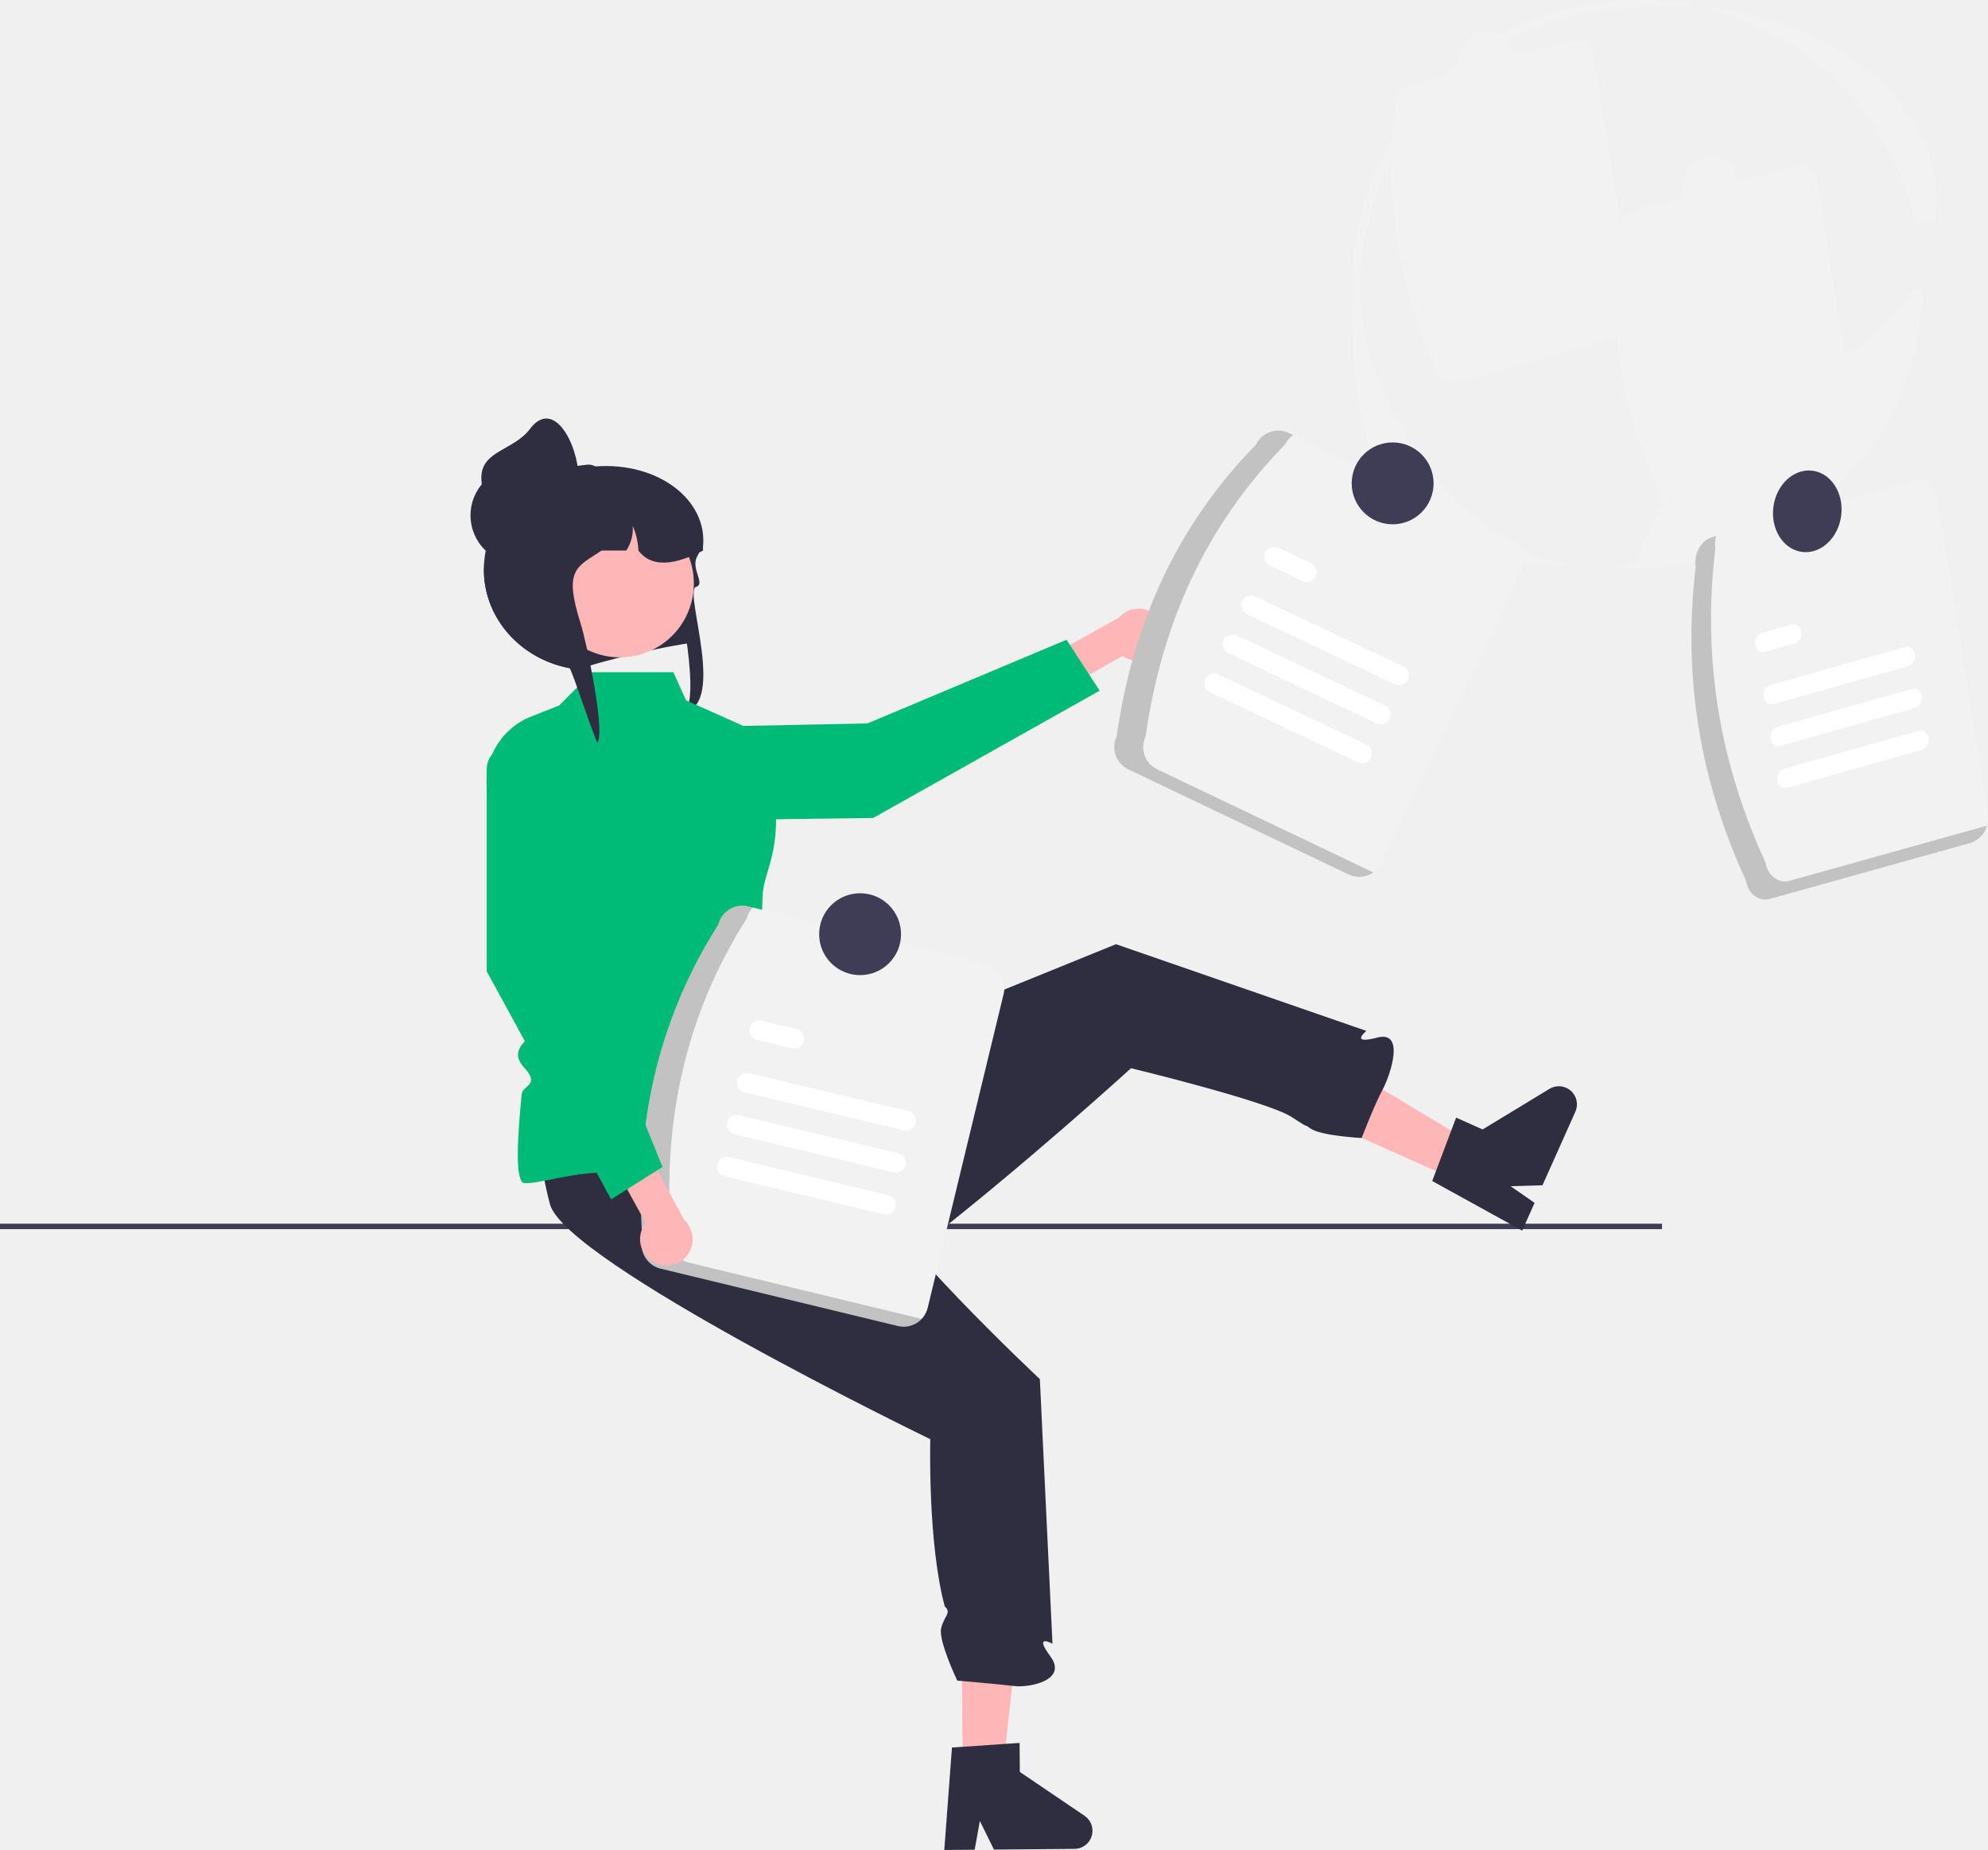
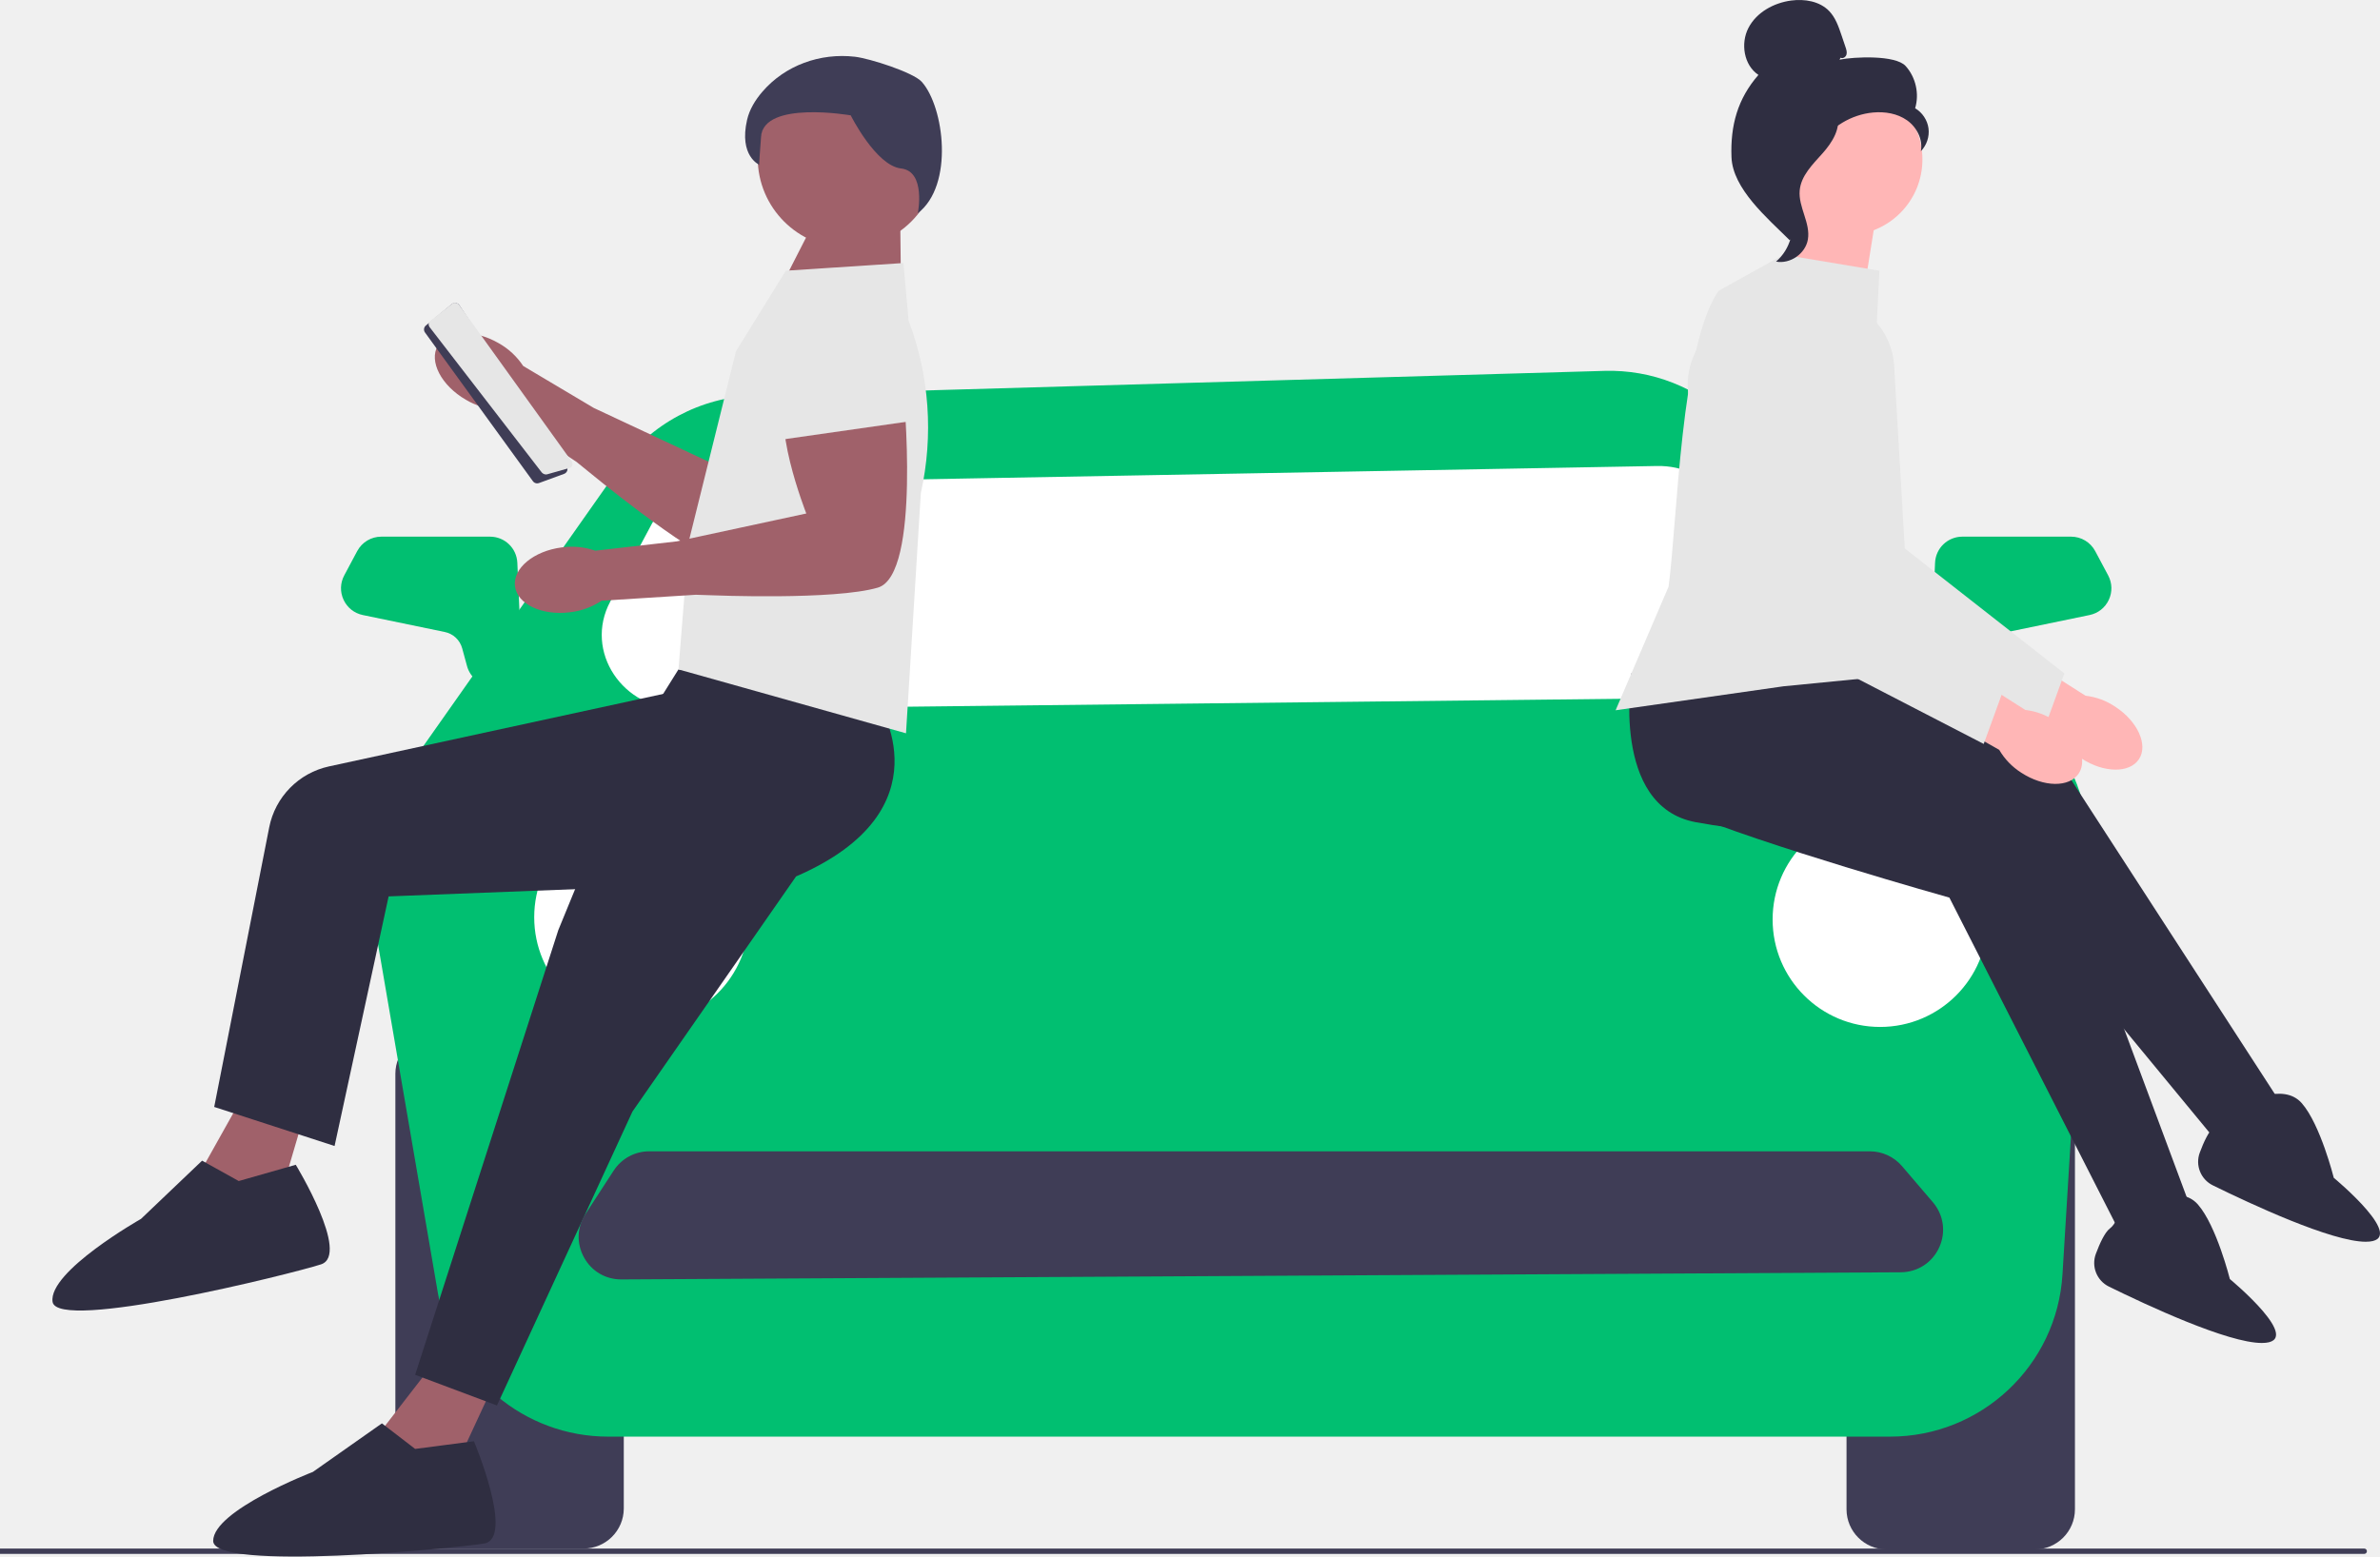
- <svg xmlns="http://www.w3.org/2000/svg" data-name="Layer 1" width="735.165" height="684.285" viewBox="0 0 735.165 684.285">
-   <path d="M940.795,190h7.301c5.593-42.939-37.441-75.546-86.799-79.526A105.837,105.837,0,0,1,940.795,190Z" transform="translate(-232.4177 -107.8573)" fill="#f2f2f2" />
-   <path d="M827.188,318.111q-6.197-.076-11.875-.418A50.575,50.575,0,0,0,827.188,318.111Z" transform="translate(-232.4177 -107.8573)" fill="#f2f2f2" />
-   <path d="M735.324,213.348c.953-56.559,46.021-102.588,102.588-102.588a125.181,125.181,0,0,1,23.384-.286,105.523,105.523,0,0,0-128.875,102.874c0,53.63,1.919,99.385,82.892,104.345C774.289,311.462,734.576,257.759,735.324,213.348Z" transform="translate(-232.4177 -107.8573)" fill="#f2f2f2" />
-   <path d="M939.585,215c-18.543,31.723-91.452,54.987-101.673,100.937a46.801,46.801,0,0,1-10.725,2.174c3.36.041,6.825.028,10.427-.055,57.615,0,104.874-45.662,105.767-103.056Z" transform="translate(-232.4177 -107.8573)" fill="#f2f2f2" />
-   <path d="M846.191,290.437c-13.484-29.251-19.388-60.775-15.253-95.312-.639-4.018,1.601-8.044,5.006-9l61.045-17.055c3.407-.947,6.688,1.537,7.335,5.552l15.253,95.312c.639,4.018-1.601,8.044-5.006,9l-61.045,17.055C850.12,296.936,846.838,294.453,846.191,290.437Z" transform="translate(-232.4177 -107.8573)" fill="#f2f2f2" />
-   <ellipse cx="864.812" cy="178.285" rx="12.433" ry="10.378" transform="translate(344.761 905.2641) rotate(-82.63777)" fill="#f2f2f2" />
-   <path d="M763.471,243.827c-13.484-29.251-19.388-60.775-15.253-95.312-.639-4.018,1.601-8.044,5.006-9l61.045-17.055c3.407-.947,6.688,1.537,7.335,5.552l15.253,95.312c.639,4.018-1.601,8.044-5.006,9l-61.045,17.055C767.399,250.327,764.117,247.843,763.471,243.827Z" transform="translate(-232.4177 -107.8573)" fill="#f2f2f2" />
-   <ellipse cx="782.092" cy="131.675" rx="12.433" ry="10.378" transform="translate(318.866 782.5882) rotate(-82.63777)" fill="#f2f2f2" />
-   <rect y="452.637" width="614.606" height="2" fill="#3f3d56" />
-   <path d="M482.418,324.495c-.725-2.538,9.411,20.72,7,21-10.983,1.26-35.319,6.94-42.968,10-.345-.04-.689-.08-1.023-.13-.821-.09-1.621-.22-2.411-.37-17.811-3.37-31.286-18-31.651-35.66-.02-.25-.02-.51-.02-.76a33.48,33.48,0,0,1,.193-3.65,34.333,34.333,0,0,1,.861-4.91l-.041-.01c-7.092-6.66-4.103-19.01,4.934-24.22a32.551,32.551,0,0,1,12.786-4.15,34.279,34.279,0,0,1,3.678-.2h11.54a53.631,53.631,0,0,1,7.244-1.05h.02c23.232-1.77,41.55,12.39,39.837,29.62-.01.02-.03.04-.041.06-.496.74-.932,1.44-1.317,2.11-.375.63-.689,1.23-.962,1.8-2.118,4.4,3.326,9.937-.284,10.97-4.8,1.374,12.625,46.55-6.375,46.55C492.66,374.122,484.418,331.495,482.418,324.495Z" transform="translate(-232.4177 -107.8573)" fill="#2f2e41" />
-   <polygon points="356.007 653.298 370.991 653.171 377.622 594.033 355.51 594.219 356.007 653.298" fill="#ffb6b6" />
-   <path d="M636.417,784.981a6.707,6.707,0,0,1-6.641,6.757l-29.79.249-5.215-10.571-1.915,10.625-11.24.102,2.838-37.895,3.911-.26,15.951-1.1,5.146-.345.09,10.722,23.93,16.231A6.696,6.696,0,0,1,636.417,784.981Z" transform="translate(-232.4177 -107.8573)" fill="#2f2e41" />
-   <path d="M607.418,731.495c-5.96-.72-21-2-21-2s-7.1-14.82-5.95-19.43c1.13-4.63,3.95-5.57,1.33-7.99-6.38-23.58-5.36-61.88-5.36-61.88s-34.34-16.63-69.11-35.88c-33.99-18.83-68.39-40.16-71.5-50.91a136.945,136.945,0,0,1-4.12-23.47c-.52-5.2-.84-10.3-1.04-14.87-.47-10.46-.28-18.19-.28-18.19l43.33-.72,28.7-.66h3v5l7.54,12.82s13.03,15.15,11.5,16.56c-1.85,1.71-1.29,3.23,5.28,4.47a21.362,21.362,0,0,0,5.66.23c10.61-.81,15.05,5.26,15.31,6.59,1.78,9.39,19.63,29.79,36.35,47.2h.01c15.43,16.08,29.89,29.6,29.89,29.6l.82,17.25,3.85,80.65s-7.22-4.04-.77,4.67C627.308,729.255,613.378,732.205,607.418,731.495Z" transform="translate(-232.4177 -107.8573)" fill="#2f2e41" />
-   <polygon points="537.561 436.107 543.678 422.427 492.655 391.8 483.627 411.987 537.561 436.107" fill="#ffb6b6" />
-   <path d="M811.607,510.229a6.707,6.707,0,0,1,3.383,8.85l-12.164,27.194-11.782.346,8.866,6.161-4.582,10.264-33.281-18.342,1.39-3.665,5.634-14.963,1.827-4.823,9.788,4.377,24.713-15.011A6.696,6.696,0,0,1,811.607,510.229Z" transform="translate(-232.4177 -107.8573)" fill="#2f2e41" />
-   <path d="M743.733,510.855c-.035.078-.077.149-.112.213-2.788,5.117-7.363,16.956-7.648,17.686a.109.109,0,0,0-.014.042s-15.095-.778-18.953-3.546c-3.865-2.789,1.984,1.62-6.929-4.211-4.609-3.032-20.395-7.765-34.534-11.632-13.155-3.598-24.876-6.427-24.876-6.427s-10.361,9.43-25.373,22.462l-.007.007c-13.943,12.077-31.91,27.264-49.322,40.863-37.278,10.965-76.624,20.465-86.459,15.127a136.945,136.945,0,0,1-19.598-13.554l10.128-26.548L506.821,513.288l28.195-11.457,11.03-4.485,15.445-6.268,83.62-33.975,92.603,32.075s-6.45,5.211,4.047,2.462C752.117,488.936,746.646,505.37,743.733,510.855Z" transform="translate(-232.4177 -107.8573)" fill="#2f2e41" />
-   <path d="M451.418,356.495h30l4.723,10.426,20.091,8.952A18.26,18.26,0,0,1,516.629,388.649c7.234,33.071-1.917,39.943-2.211,50.846-1,37-6.153,44.36-5.576,53.494.172,2.734,1.841,13.542,7.209,12.524s2.474,3.255,3.745,4.916c1.098,1.435,6.87-.469,3.247,4.298s11.868,17.768,2.376,17.768c-18,0-54,9-68,9s-24.819,4.151-31,4c-3.767-.092-2.589-17.659-1.084-32.872.341-3.445,6.956-3.355,1.02-9.742s1.051-9.706,1.064-11.387c.013-1.786,3.365-6.284-.817-13.642s-.327-4.313-.509-6.624c-1.4-17.805-3.406-40.507-3.406-40.507l-8.844-24.89a26.041,26.041,0,0,1,14.982-32.943l10.374-4.092Z" transform="translate(-232.4177 -107.8573)" fill="#00bb77" />
-   <path d="M662.113,347.314a9.743,9.743,0,0,1-14.503,3.139l-42.261,23.926-9.492-10.062,50.402-28.05a9.73,9.73,0,0,1,15.854,11.048Z" transform="translate(-232.4177 -107.8573)" fill="#ffb6b6" />
-   <path d="M471.831,403.79l-.644,7.705,84.134-1.082,83.746-47.08-12.243-18.844-73.608,30.949-52.316,1.061A29.776,29.776,0,0,0,471.831,403.79Z" transform="translate(-232.4177 -107.8573)" fill="#00bb77" />
-   <circle cx="229.261" cy="215.822" r="27.322" fill="#ffb6b6" />
-   <path d="M492.397,311.495c-.456.24-.902.46-1.358.68-.476.23-.952.46-1.429.67-9.149,4.15-16.596,4.61-21.114-1.35a25.26,25.26,0,0,0-2.077-9.1,14.627,14.627,0,0,1-2.411,9.1h-9.098c-9.372,6.22-14.184,6.87-7.68,27.29,1.814,5.69,9.025,38.8,6.188,43.71-.821-.09-9.612-27.35-10.403-27.5-17.811-3.37-31.286-18-31.651-35.66.02-.9.081-1.8.172-2.68a47.717,47.717,0,0,1,3.86-5.04,30.593,30.593,0,0,1,3.171-13.61,31.304,31.304,0,0,1,11.895-12.94,55.163,55.163,0,0,1,9.503-3.57c.081-.02.152-.04.233-.06,1.003-.27,2.026-.52,3.05-.73a56.096,56.096,0,0,1,6.403-.97c.152-.01.304-.02.446-.02a4.825,4.825,0,0,1,2.442.67c.01,0,.01.01.02.01a4.597,4.597,0,0,1,1.358,1.21,4.65,4.65,0,0,1,.993,2.89h10.132q.562,0,1.125.03a27.166,27.166,0,0,1,26.19,25.54C492.386,310.545,492.397,311.015,492.397,311.495Z" transform="translate(-232.4177 -107.8573)" fill="#2f2e41" />
-   <circle cx="192" cy="190.637" r="18" fill="#2f2e41" />
-   <path d="M446.418,284.495c.344,9.935-8.059,18-18,18a18,18,0,0,1-18-18c0-9.941,12.039-10.044,18-18C436.85,255.24,445.954,271.096,446.418,284.495Z" transform="translate(-232.4177 -107.8573)" fill="#2f2e41" />
-   <path d="M469.952,566.075c-2.795-41.473,5.387-80.485,28.111-116.235a9.14,9.14,0,0,1,11.02-6.728l87.783,21.23a9.14,9.14,0,0,1,6.727,11.02l-28.111,116.235a9.14,9.14,0,0,1-11.02,6.727l-87.783-21.23A9.14,9.14,0,0,1,469.952,566.075Z" transform="translate(-232.4177 -107.8573)" fill="#f2f2f2" />
-   <path d="M487.155,574.884a9.14,9.14,0,0,1-6.727-11.02c-2.795-41.473,5.387-80.485,28.111-116.235a9.022,9.022,0,0,1,2.272-4.098l-1.727-.418a9.14,9.14,0,0,0-11.02,6.727c-22.724,35.75-30.906,74.762-28.111,116.235A9.14,9.14,0,0,0,476.68,577.095l87.783,21.23a9.099,9.099,0,0,0,8.748-2.629Z" transform="translate(-232.4177 -107.8573)" opacity="0.2" style="isolation:isolate" />
-   <path d="M566.635,525.952l-58.865-14.064a3.631,3.631,0,0,1,1.688-7.064l58.865,14.064a3.631,3.631,0,0,1-1.688,7.064Z" transform="translate(-232.4177 -107.8573)" fill="#fff" />
-   <path d="M525.348,495.614l-12.95-3.094a3.631,3.631,0,0,1,1.665-7.069l.022.005,12.95,3.094a3.631,3.631,0,0,1-1.688,7.064Z" transform="translate(-232.4177 -107.8573)" fill="#fff" />
-   <path d="M559.216,557.006l-58.865-14.064a3.631,3.631,0,0,1,1.688-7.064l58.865,14.064a3.631,3.631,0,1,1-1.665,7.069Z" transform="translate(-232.4177 -107.8573)" fill="#fff" />
-   <path d="M562.925,541.479,504.061,527.416a3.631,3.631,0,0,1,1.679-7.066l.008.002L564.613,534.416a3.631,3.631,0,0,1-1.688,7.064Z" transform="translate(-232.4177 -107.8573)" fill="#fff" />
-   <circle cx="318.064" cy="345.545" r="15.141" fill="#3f3d56" />
-   <path d="M474.139,574.744a9.743,9.743,0,0,1-2.952-14.542l-23.38-42.565,10.183-9.362,27.4,50.758a9.73,9.73,0,0,1-11.251,15.711Z" transform="translate(-232.4177 -107.8573)" fill="#ffb6b6" />
-   <path d="M446.83,386.329,421.683,383.903a8.454,8.454,0,0,0-9.266,8.415V467.15l46,84.345,19-12-30-74Z" transform="translate(-232.4177 -107.8573)" fill="#00bb77" />
-   <path d="M645.354,380.257c5.831-41.156,21.894-77.637,51.511-107.923a9.14,9.14,0,0,1,12.171-4.307l81.506,38.902a9.14,9.14,0,0,1,4.306,12.171l-51.511,107.923a9.14,9.14,0,0,1-12.171,4.307l-81.506-38.902A9.14,9.14,0,0,1,645.354,380.257Z" transform="translate(-232.4177 -107.8573)" fill="#f2f2f2" />
-   <path d="M660.367,392.428a9.14,9.14,0,0,1-4.307-12.171c5.831-41.157,21.894-77.637,51.511-107.923a9.022,9.022,0,0,1,3.069-3.541l-1.604-.766a9.14,9.14,0,0,0-12.171,4.306c-29.617,30.287-45.68,66.767-51.511,107.923a9.14,9.14,0,0,0,4.307,12.171L731.167,431.33a9.099,9.099,0,0,0,9.102-.766Z" transform="translate(-232.4177 -107.8573)" opacity="0.2" style="isolation:isolate" />
-   <path d="M748.239,360.966l-54.691-25.918a3.631,3.631,0,0,1,3.11-6.563l54.691,25.918a3.631,3.631,0,0,1-3.11,6.563Z" transform="translate(-232.4177 -107.8573)" fill="#fff" />
-   <path d="M714.108,322.755l-12.032-5.702a3.631,3.631,0,1,1,3.089-6.573l.021.01,12.032,5.702a3.631,3.631,0,0,1-3.11,6.563Z" transform="translate(-232.4177 -107.8573)" fill="#fff" />
-   <path d="M734.566,389.819l-54.691-25.918a3.631,3.631,0,0,1,3.11-6.563l54.691,25.918a3.631,3.631,0,1,1-3.089,6.573Z" transform="translate(-232.4177 -107.8573)" fill="#fff" />
-   <path d="M741.403,375.393l-54.691-25.918a3.631,3.631,0,0,1,3.102-6.567l.008.004,54.691,25.918a3.631,3.631,0,0,1-3.11,6.563Z" transform="translate(-232.4177 -107.8573)" fill="#fff" />
-   <circle cx="515" cy="178.787" r="15.141" fill="#3f3d56" />
-   <path d="M878.077,433.574c-16.421-35.623-23.612-74.015-18.575-116.074-.778-4.893,1.949-9.796,6.097-10.961l74.343-20.77c4.149-1.153,8.146,1.871,8.933,6.762l18.575,116.074c.778,4.893-1.949,9.796-6.097,10.961l-74.343,20.77C882.86,441.489,878.864,438.464,878.077,433.574Z" transform="translate(-232.4177 -107.8573)" fill="#f2f2f2" />
-   <path d="M894.247,433.637c-4.149,1.153-8.145-1.871-8.933-6.762-16.421-35.623-23.612-74.015-18.576-116.074a10.728,10.728,0,0,1,.323-4.671l-1.463.409c-4.147,1.165-6.875,6.068-6.097,10.961-5.036,42.06,2.155,80.452,18.576,116.074.787,4.89,4.784,7.915,8.933,6.762l74.343-20.77a8.834,8.834,0,0,0,5.774-6.29Z" transform="translate(-232.4177 -107.8573)" opacity="0.2" style="isolation:isolate" />
-   <path d="M938.08,354.218,888.288,368.299c-1.65.464-3.243-.737-3.557-2.683a3.858,3.858,0,0,1,2.412-4.362l49.793-14.081c1.651-.46,3.241.744,3.552,2.691a3.859,3.859,0,0,1-2.408,4.353Z" transform="translate(-232.4177 -107.8573)" fill="#fff" />
-   <path d="M896.103,345.885,885.149,348.982c-1.649.473-3.246-.72-3.568-2.664a3.862,3.862,0,0,1,2.404-4.376l.019-.005,10.954-3.098c1.651-.46,3.241.744,3.552,2.691A3.859,3.859,0,0,1,896.103,345.885Z" transform="translate(-232.4177 -107.8573)" fill="#fff" />
-   <path d="M943.113,385.188l-49.793,14.081c-1.651.46-3.241-.744-3.552-2.691a3.859,3.859,0,0,1,2.408-4.353L941.968,378.143c1.649-.473,3.246.72,3.568,2.664a3.862,3.862,0,0,1-2.404,4.376Z" transform="translate(-232.4177 -107.8573)" fill="#fff" />
-   <path d="M940.597,369.703l-49.793,14.081c-1.65.469-3.245-.727-3.563-2.672a3.859,3.859,0,0,1,2.411-4.37l.007-.002L939.452,362.658c1.651-.46,3.241.744,3.552,2.691a3.859,3.859,0,0,1-2.408,4.353Z" transform="translate(-232.4177 -107.8573)" fill="#fff" />
-   <ellipse cx="900.754" cy="296.99" rx="15.141" ry="12.638" transform="translate(258.3704 1044.403) rotate(-82.63777)" fill="#3f3d56" />
+ <svg xmlns="http://www.w3.org/2000/svg" width="892.91" height="584.158" viewBox="0 0 892.91 584.158">
+   <path d="M887,583.158H0v-2H887c.552,0,1,.448,1,1h0c0,.552-.448,1-1,1Z" fill="#3f3d56" />
+   <g>
+     <path d="M218.965,581.158h-55.571c-8.306,0-15.063-6.758-15.063-15.064v-163.112c0-8.307,6.758-15.064,15.063-15.064h55.571c8.306,0,15.063,6.758,15.063,15.064v163.112c0,8.307-6.758,15.064-15.063,15.064Z" fill="#3f3d56" />
+     <path d="M763.398,581.478h-55.571c-8.306,0-15.063-6.758-15.063-15.064v-163.112c0-8.307,6.758-15.064,15.063-15.064h55.571c8.306,0,15.063,6.758,15.063,15.064v163.112c0,8.307-6.758,15.064-15.063,15.064Z" fill="#3f3d56" />
+     <path d="M232.139,175.857l-81.833,116.226c-9.875,14.025-13.79,31.391-10.888,48.297l24.871,144.899c5.342,31.122,32.327,53.871,63.905,53.871h480.876c34.271,0,62.624-26.67,64.718-60.877l9.598-156.767c1.143-18.663-5.827-36.91-19.12-50.059l-114.786-113.546c-12.6-12.463-29.752-19.226-47.467-18.716l-318.725,9.187c-20.428,.589-39.383,10.774-51.148,27.484Z" fill="#01bf71" />
+     <path d="M244.604,196.49l-15.646,29.256c-9.97,18.643,4.567,40.658,26.685,40.412l391.727-4.351c24.061-.267,37.613-26.203,23.223-44.445l-24.665-31.266c-5.688-7.21-14.707-11.387-24.217-11.215l-351.415,6.362c-10.896,.197-20.778,6.062-25.69,15.247Z" fill="#fff" />
+     <path d="M734.955,257.541c-2.531,0-4.996-.939-6.889-2.652-2.145-1.941-3.375-4.715-3.375-7.608l.001-6.431,1.289-29.638c.24-5.504,4.742-9.815,10.25-9.815h40.78c3.797,0,7.266,2.081,9.054,5.432l4.859,9.111c1.536,2.882,1.622,6.229,.236,9.184-1.386,2.957-4.015,5.031-7.211,5.691l-30.744,6.362c-3.179,.656-5.684,3.011-6.538,6.145l-1.816,6.657c-1.111,4.071-4.679,7.089-8.878,7.509-.339,.034-.679,.051-1.017,.051Z" fill="#01bf71" />
+     <path d="M184.099,257.49c-4.199-.42-7.768-3.438-8.878-7.509l-1.816-6.657c-.854-3.134-3.36-5.489-6.538-6.145l-30.744-6.362c-3.197-.66-5.825-2.734-7.211-5.691-1.386-2.955-1.3-6.303,.236-9.184l4.859-9.111c1.788-3.351,5.257-5.432,9.054-5.432h40.78c5.509,0,10.011,4.311,10.25,9.815l1.289,29.638,.001,6.431c0,2.893-1.231,5.666-3.375,7.608-1.893,1.713-4.358,2.652-6.889,2.652-.338,0-.678-.016-1.017-.051Z" fill="#01bf71" />
+     <circle cx="240.749" cy="344.229" r="40.328" fill="#fff" />
+     <circle cx="705.366" cy="345.069" r="40.328" fill="#fff" />
+   </g>
+   <g>
+     <g>
+       <path d="M187.068,128.777c3.714,2.079,6.875,5.016,9.221,8.568l26.481,15.747,44.994,21.074s10.611-37.721,23.288-40.13c12.677-2.409,33.593,25.547,33.593,25.547,0,0-36.459,59.034-52.341,52.981-15.882-6.053-51.367-35.449-51.367-35.449l-4.635-3.767-29.483-19.613c-4.249-.258-8.375-1.531-12.031-3.711-9.221-5.327-13.947-14.403-10.556-20.27,3.391-5.868,13.614-6.305,22.837-.975Z" fill="#a0616a" />
+       <path d="M274.768,145.149l23.009-27.087,13.901,2.003c17.05,2.456,26.529,21.055,18.498,36.294l-8.009,15.196-47.399-26.406Z" fill="#e6e6e6" />
+     </g>
+     <path d="M199.948,180.612l-40.498-55.829c-.601-.824-.454-1.979,.334-2.629l9.715-8.022c.421-.348,.973-.501,1.514-.421,.539,.081,1.025,.385,1.329,.841l40.238,60.389c.332,.496,.415,1.106,.231,1.673-.185,.569-.614,1.012-1.176,1.219l-9.453,3.46c-.695,.255-1.471,.084-1.997-.413-.086-.081-.165-.17-.236-.268Z" fill="#3f3d56" />
+     <path d="M203.167,177.199l-41.913-54.328c-.621-.802-.578-1.847,.097-2.379l8.335-6.559c.361-.284,.859-.38,1.365-.264,.505,.117,.978,.435,1.296,.877l42.039,58.479c.346,.48,.473,1.045,.348,1.549-.126,.505-.486,.877-.989,1.021l-8.459,2.406c-.622,.177-1.353-.042-1.879-.538-.086-.081-.166-.169-.239-.264Z" fill="#e6e6e6" />
+     <g>
+       <polygon points="186.444 516.902 168.22 556.228 138.486 542.8 161.506 513.066 186.444 516.902" fill="#a0616a" />
+       <path d="M155.751,543.759l22.061-2.877s15.347,36.448,3.837,38.366-101.671,10.551-101.671-.959c0-11.51,37.407-25.897,37.407-25.897l25.897-18.224,12.469,9.592Z" fill="#2f2e41" />
+     </g>
+     <path d="M329.358,263.685s26.856,40.285-30.693,65.223l-61.386,88.242-50.835,110.303-30.693-11.51,53.713-166.893,30.693-74.814,14.387-23.02,74.814,12.469Z" fill="#2f2e41" />
+     <g>
+       <g>
+         <polygon points="115.959 412.132 103.743 453.718 72.352 444.828 90.728 412.021 115.959 412.132" fill="#a0616a" />
+         <path d="M89.57,443.227l21.394-6.104s20.561,33.782,9.461,37.379c-11.1,3.597-98.997,25.451-100.697,14.067-1.7-11.384,33.172-31.138,33.172-31.138l22.922-21.849,13.749,7.645Z" fill="#2f2e41" />
+       </g>
+       <path d="M270.851,255.63l-147.413,31.99c-11.374,2.468-20.193,11.461-22.439,22.882l-20.633,104.918,45.157,14.658,20.28-93.674,130.875-5.071-5.826-75.702Z" fill="#2f2e41" />
+     </g>
+     <g>
+       <polygon points="307.91 78.37 289.682 114.077 338.171 121.621 337.643 73.613 307.91 78.37" fill="#a0616a" />
+       <circle cx="318.031" cy="59.266" r="33.753" fill="#a0616a" />
+     </g>
+     <path d="M339.909,275.195l5.566-90.169c4.816-21.583,3.212-44.103-4.614-64.786l-1.912-21.53-44.121,2.877-18.704,30.213-17.744,71.457-3.837,47.958,85.365,23.979Z" fill="#e6e6e6" />
+     <g>
+       <path d="M210.795,205.426c4.214-.593,8.509-.169,12.526,1.238l30.61-3.496,48.571-10.461s-14.387-36.448-5.755-46.04c8.632-9.592,42.203,0,42.203,0,0,0,6.714,69.059-9.592,73.855-16.306,4.796-62.345,2.877-62.345,2.877l-5.97-.192-35.34,2.235c-3.539,2.367-7.593,3.851-11.823,4.329-10.564,1.342-19.82-3.022-20.672-9.745-.853-6.723,7.019-13.26,17.588-14.6Z" fill="#a0616a" />
+       <path d="M290.512,165.371l1.918-35.489,12.277-6.821c15.059-8.366,33.861,.7,36.694,17.692l2.824,16.944-53.713,7.673Z" fill="#e6e6e6" />
+     </g>
+     <path d="M344.347,80.011s3.147-15.737-6.295-16.786c-9.442-1.049-18.885-19.934-18.885-19.934,0,0-32.582-5.683-33.631,7.956-1.049,13.639-.647,10.608-.647,10.608,0,0-7.746-3.264-4.599-16.903,.899-3.897,3.083-7.451,5.744-10.54,8.553-9.929,21.692-14.62,34.71-13.119,5.513,.636,21.928,5.868,25.099,9.436,8.393,9.442,12.142,38.791-1.497,49.283Z" fill="#3f3d56" />
+   </g>
+   <path d="M233.066,480.151c-5.921,0-11.145-3.098-13.987-8.3-2.858-5.231-2.625-11.337,.624-16.334l.483,.313-.483-.313,10.527-16.196c2.953-4.543,7.951-7.255,13.369-7.255h457.877c4.668,0,9.086,2.035,12.119,5.583l11.553,13.512c4.08,4.773,4.993,11.284,2.381,16.994-2.611,5.71-8.134,9.278-14.411,9.313l-479.957,2.683h-.096Z" fill="#3f3d56" />
+   <g>
+     <g>
+       <path id="uuid-f62fe5c4-23d7-4857-9194-89a06a859d22-377" d="M780.887,284.629c8.423,5.509,18.093,5.628,21.599,.267,3.505-5.361-.482-14.171-8.909-19.681-3.336-2.247-7.162-3.663-11.157-4.128l-35.984-22.891-10.382,17.115,36.576,20.75c2.029,3.475,4.86,6.413,8.258,8.568Z" fill="#ffb6b6" />
+       <path d="M678.541,228.218l88.279,45.628,7.68-21.12-59.879-46.905-3.986-68.43c-.487-8.357-4.678-15.931-11.498-20.782-6.82-4.85-15.351-6.324-23.404-4.043h0c-14.337,4.062-22.885,19.083-19.053,33.483l21.862,82.17Z" fill="#e6e6e6" />
+     </g>
+     <polygon points="699.865 105.768 703.992 79.971 676.132 68.621 672.004 107.832 699.865 105.768" fill="#ffb6b6" />
+     <path d="M612.129,252.556s-7.998,49.989,23.995,55.988c31.993,5.999,104.977,9.998,104.977,9.998l93.979,113.975,18.996-20.995-80.982-124.972-64.986-40.991-95.979,6.998Z" fill="#2f2e41" />
+     <path d="M619.765,244.463s-18.653,47.063,11.277,59.86c29.93,12.797,100.308,32.534,100.308,32.534l67.014,131.649,23.098-16.374-51.941-139.565-54.545-54.113-95.211-13.991Z" fill="#2f2e41" />
+     <path d="M705.109,101.589l-35.992-5.999-24.394,13.578c-14.198,20.652-15.372,86.153-18.723,110.99l-19.869,46.395,62.986-8.998,50.989-4.999-16.996-110.975,2-39.991Z" fill="#e6e6e6" />
+     <g>
+       <circle cx="692.824" cy="59.853" r="28.411" fill="#ffb6b6" />
+       <path d="M690.557,21.656c.822,.48,1.923-.246,2.187-1.161s-.043-1.886-.348-2.788c-.511-1.513-1.022-3.027-1.533-4.54-1.087-3.22-2.241-6.553-4.596-9.004-3.554-3.699-9.202-4.64-14.286-3.959-6.529,.876-12.971,4.411-16.007,10.257-3.036,5.846-1.743,14.004,3.742,17.652-7.818,8.961-10.544,18.948-10.113,30.832s13.381,22.822,21.827,31.194c1.886-1.143,3.601-6.501,2.564-8.448s.449-4.202-.836-5.994c-1.285-1.793-2.359,1.062-1.061-.721,.819-1.125-2.379-3.713-1.161-4.386,5.892-3.257,7.851-10.6,11.551-16.224,4.463-6.783,12.102-11.377,20.186-12.139,4.453-.42,9.157,.341,12.807,2.926,3.65,2.585,6.013,7.205,5.167,11.597,2.192-2.226,3.283-5.488,2.872-8.584-.412-3.097-2.317-5.96-5.014-7.536,1.64-5.424,.235-11.662-3.572-15.859s-19.249-3.482-24.806-2.378" fill="#2f2e41" />
+       <path d="M689.694,42.393c-7.361,.795-12.675,7.171-17.163,13.059-2.587,3.394-5.296,7.142-5.231,11.409,.066,4.314,2.95,8.014,4.328,12.102,2.253,6.682,.057,14.632-5.306,19.211,5.299,1.006,11.028-2.968,11.943-8.284,1.065-6.188-3.626-12.161-3.071-18.416,.489-5.51,4.832-9.751,8.524-13.872,3.692-4.12,7.159-9.588,5.461-14.853" fill="#2f2e41" />
+     </g>
+     <g>
+       <path id="uuid-3a487c00-6027-4cb8-ba45-983efea0d6d6-378" d="M758.306,289.973c8.423,5.509,18.093,5.628,21.599,.267s-.482-14.171-8.909-19.681c-3.336-2.247-7.162-3.663-11.157-4.128l-35.984-22.891-10.382,17.115,36.576,20.75c2.029,3.475,4.86,6.413,8.258,8.568Z" fill="#ffb6b6" />
+       <path d="M655.96,233.562l88.279,45.628,7.68-21.12-59.879-46.905-3.986-68.43c-.487-8.357-4.678-15.931-11.498-20.782-6.82-4.85-15.351-6.324-23.404-4.043h0c-14.337,4.062-22.885,19.083-19.053,33.483l21.862,82.17Z" fill="#e6e6e6" />
+     </g>
+     <path d="M801.544,450.844l2.043,1.167s13.997-7.998,20.995,0,11.997,27.994,11.997,27.994c0,0,28.994,23.995,11.997,23.995-12.794,0-43.151-14.163-57.379-21.166-4.542-2.236-6.657-7.547-4.89-12.291,1.473-3.955,3.377-8.104,5.282-9.533,2-1.5,3.249-4.749,3.999-7.623,.679-2.604,3.618-3.878,5.955-2.542Z" fill="#2f2e41" />
+     <path d="M840.535,412.852l2.043,1.167s13.997-7.998,20.995,0c6.998,7.998,11.997,27.994,11.997,27.994,0,0,28.994,23.995,11.997,23.995-12.794,0-43.151-14.163-57.379-21.166-4.542-2.236-6.657-7.547-4.89-12.291,1.473-3.955,3.377-8.104,5.282-9.533,2-1.5,3.249-4.749,3.999-7.623,.679-2.604,3.618-3.878,5.955-2.542Z" fill="#2f2e41" />
+   </g>
</svg>
